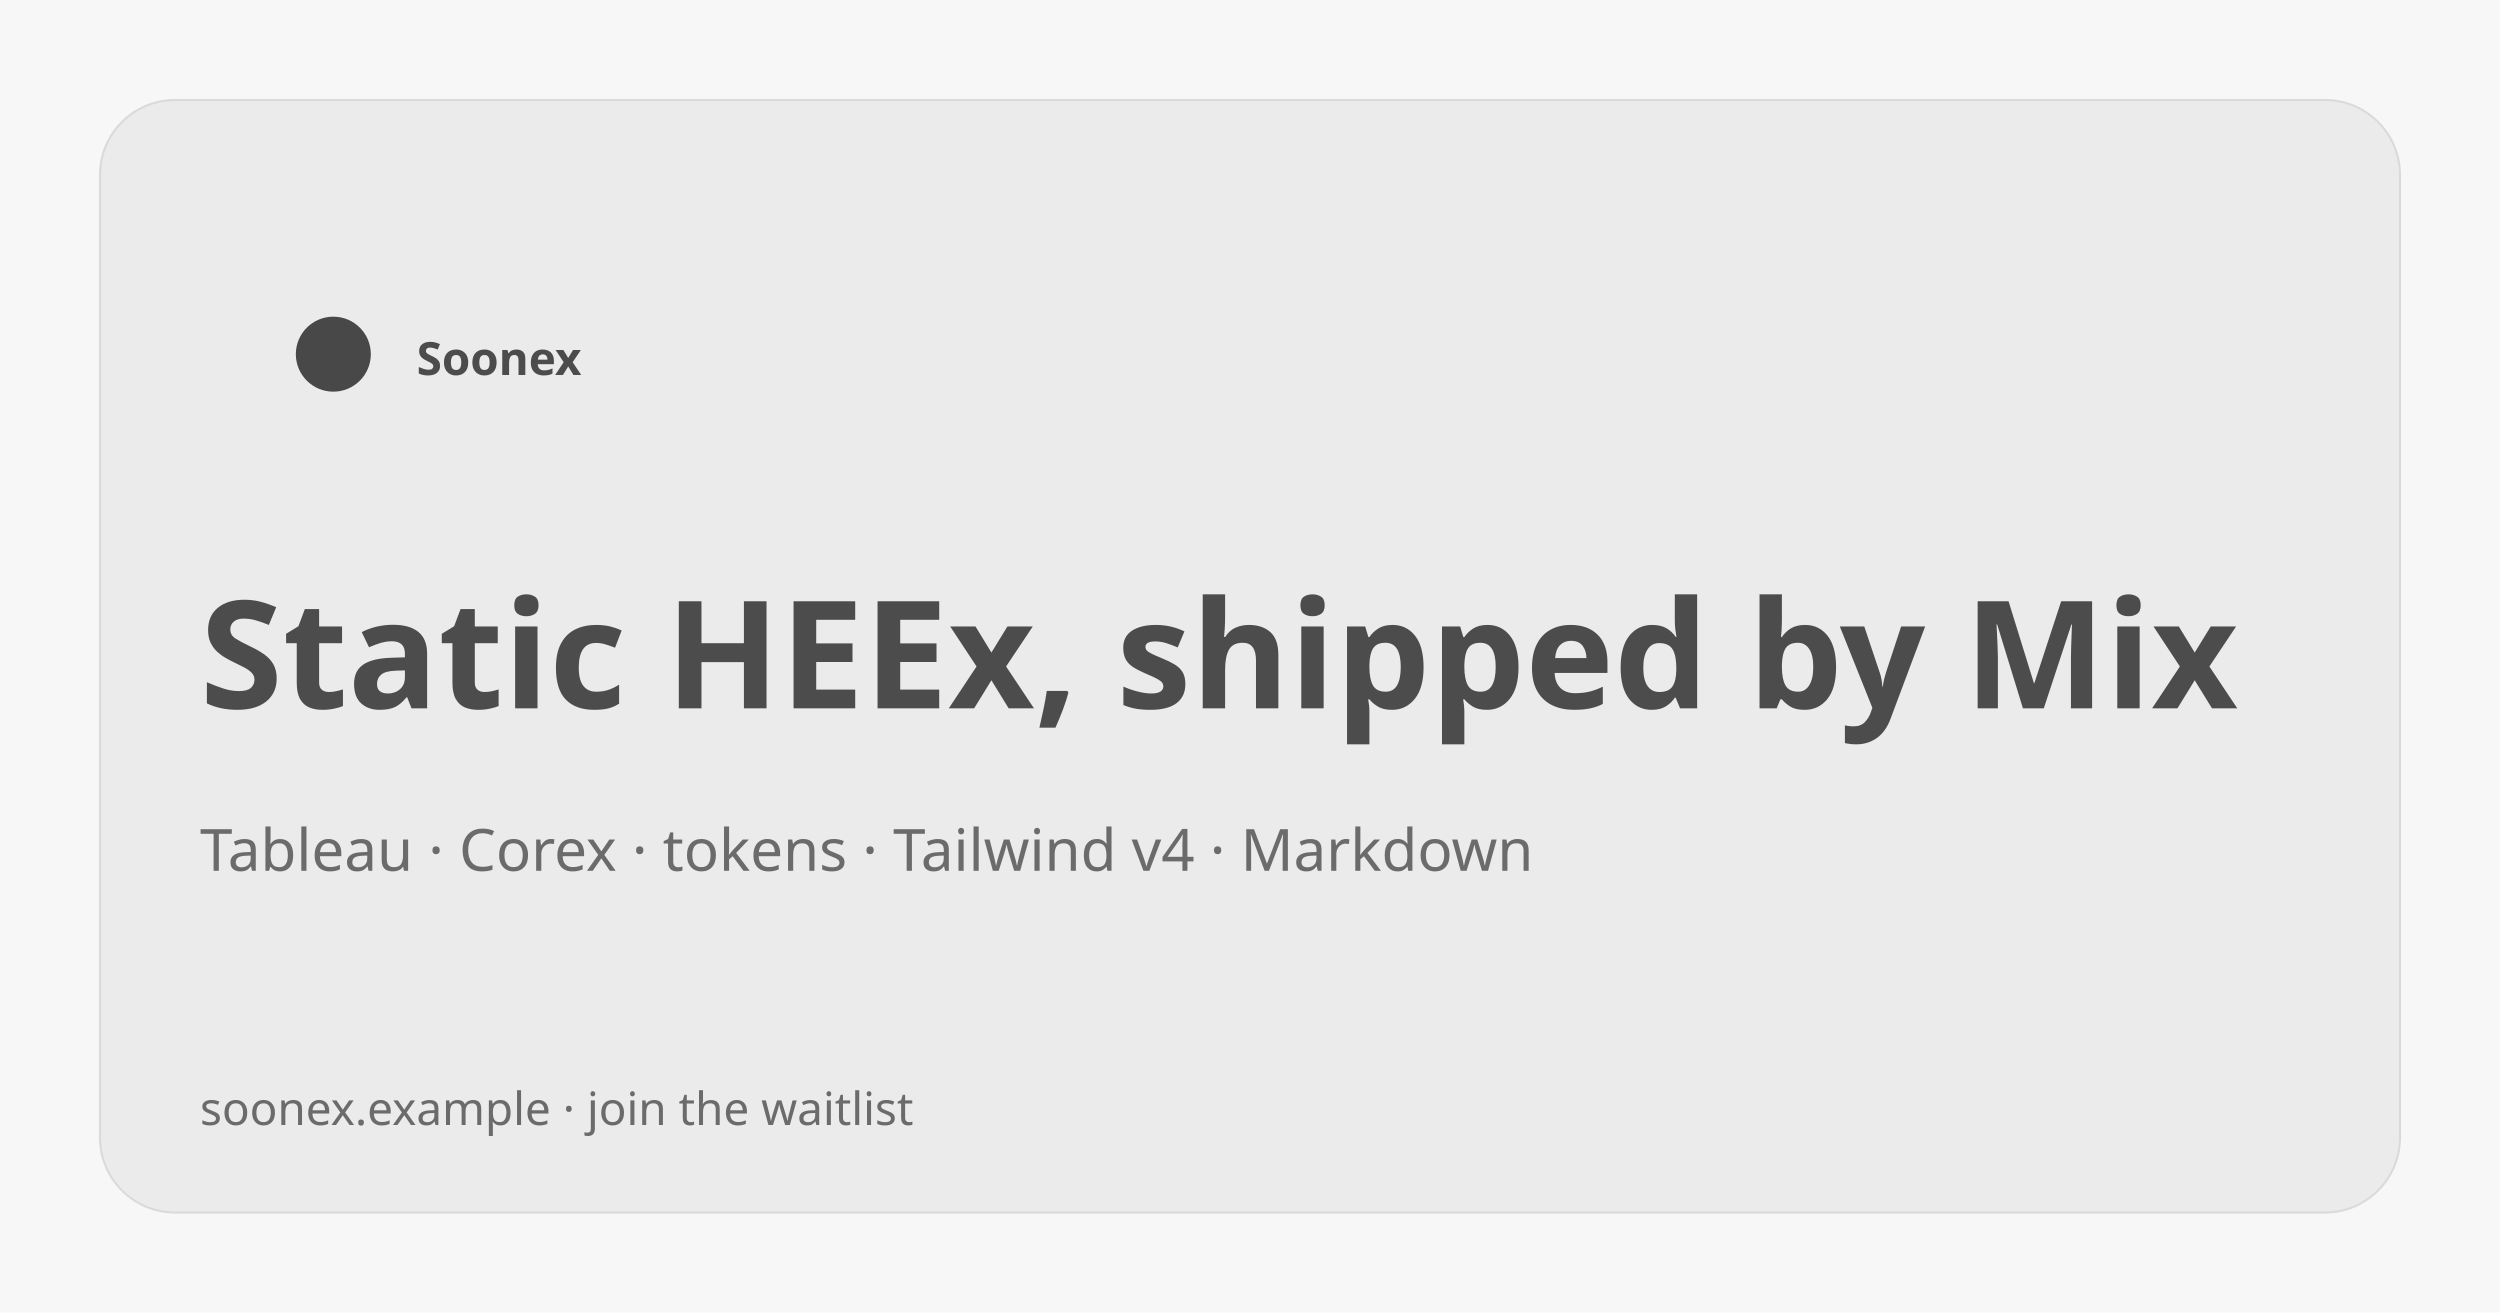
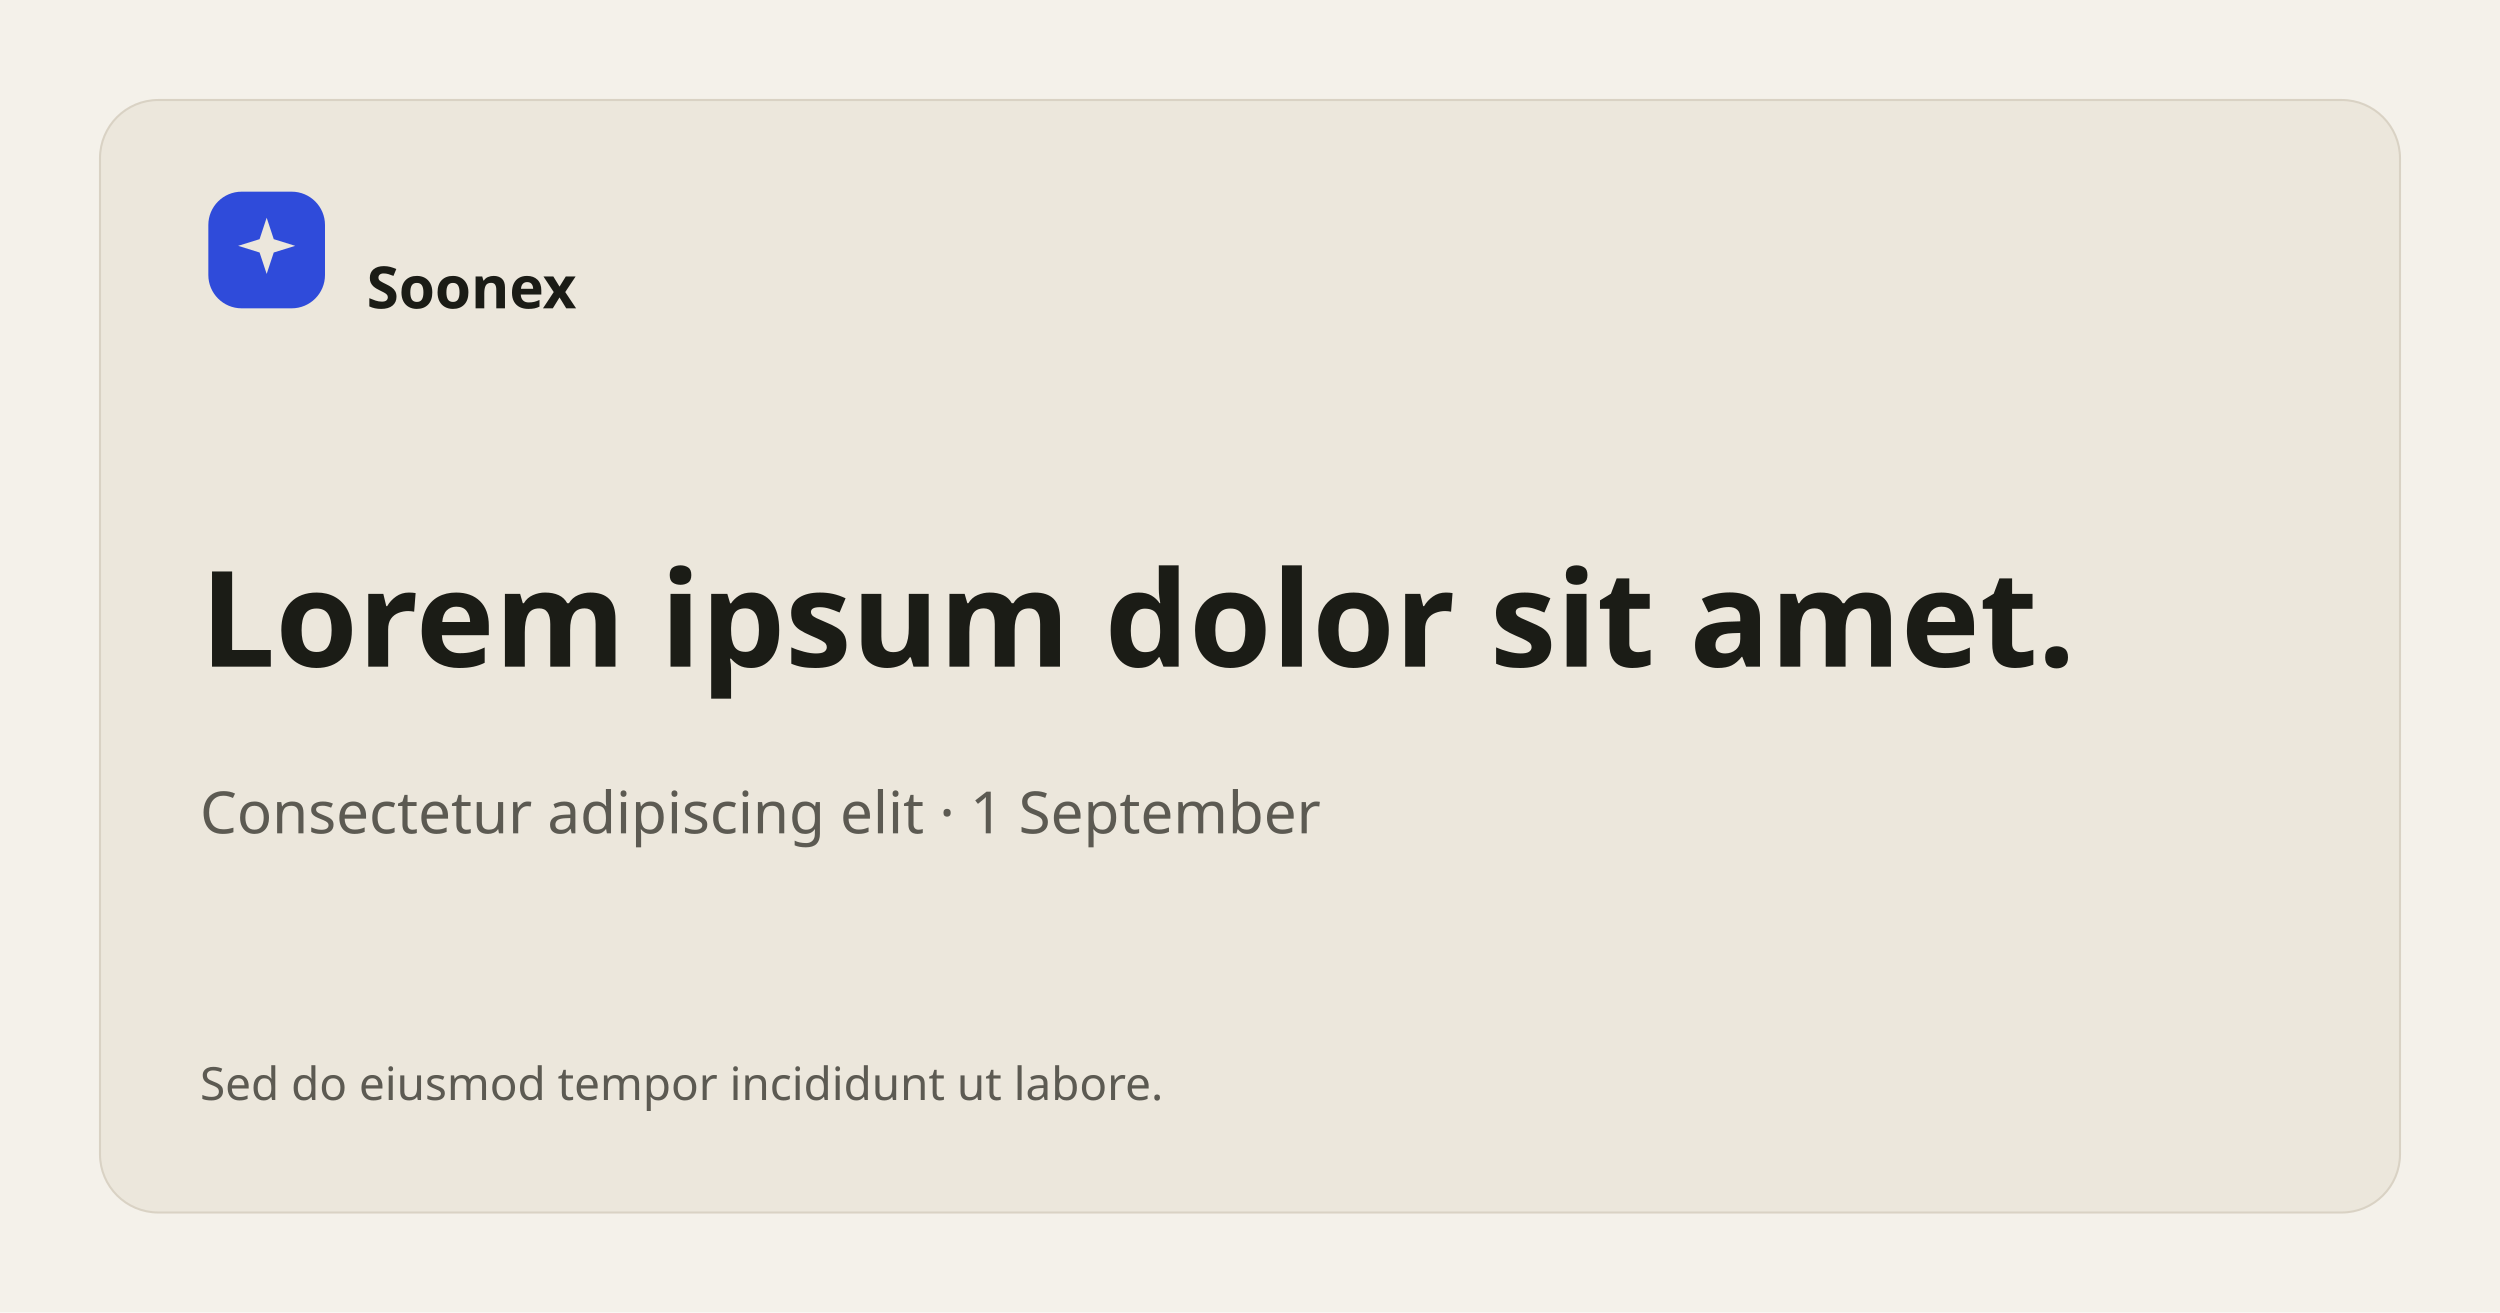
<svg xmlns="http://www.w3.org/2000/svg" width="1200" height="630" viewBox="0 0 1200 630" role="img" aria-label="Soonex">
-   <rect width="1200" height="630" fill="#f7f7f7" />
-   <rect x="48" y="48" width="1104" height="534" rx="36" fill="#ebebeb" stroke="#dadada" stroke-width="1" />
-   <circle cx="160" cy="170" r="18" fill="#484848" />
-   <text x="200" y="180" fill="#4c4c4c" font-family="system-ui, sans-serif" font-size="22" font-weight="600">Soonex</text>
-   <text x="96" y="340" fill="#4c4c4c" font-family="system-ui, sans-serif" font-size="72" font-weight="800">Static HEEx, shipped by Mix</text>
-   <text x="96" y="418" fill="#6b6b6b" font-family="system-ui, sans-serif" font-size="28">Tableau · Corex · tokens · Tailwind v4 · Markdown</text>
-   <text x="96" y="540" fill="#6b6b6b" font-family="system-ui, sans-serif" font-size="22">soonex.example · join the waitlist</text>
+   <rect width="1200" height="630" fill="#f4f1ea" />
+   <rect x="48" y="48" width="1104" height="534" rx="28" fill="#ece7dc" stroke="#d9d2c4" stroke-width="1" />
+   <g transform="translate(96 88)" fill="#2F4BDA">
+     <path fill-rule="evenodd" d="M20 4h24a16 16 0 0 1 16 16v24a16 16 0 0 1-16 16H20A16 16 0 0 1 4 44V20A16 16 0 0 1 20 4Zm12 12.5 3.4 10.3 10.3 3.2-10.3 3.2L32 43.5l-3.4-10.3-10.3-3.2 10.3-3.2L32 16.5Z" clip-rule="evenodd" />
+   </g>
+   <text x="176" y="148" fill="#1b1c16" font-family="ui-sans-serif, system-ui, sans-serif" font-size="28" font-weight="700">Soonex</text>
+   <text x="96" y="320" fill="#1b1c16" font-family="ui-sans-serif, system-ui, sans-serif" font-size="64" font-weight="800">Lorem ipsum dolor sit amet.</text>
+   <text x="96" y="400" fill="#5c5a52" font-family="ui-sans-serif, system-ui, sans-serif" font-size="28">Consectetur adipiscing elit · 1 September</text>
+   <text x="96" y="528" fill="#5c5a52" font-family="ui-sans-serif, system-ui, sans-serif" font-size="22">Sed do eiusmod tempor incididunt ut labore.</text>
</svg>
